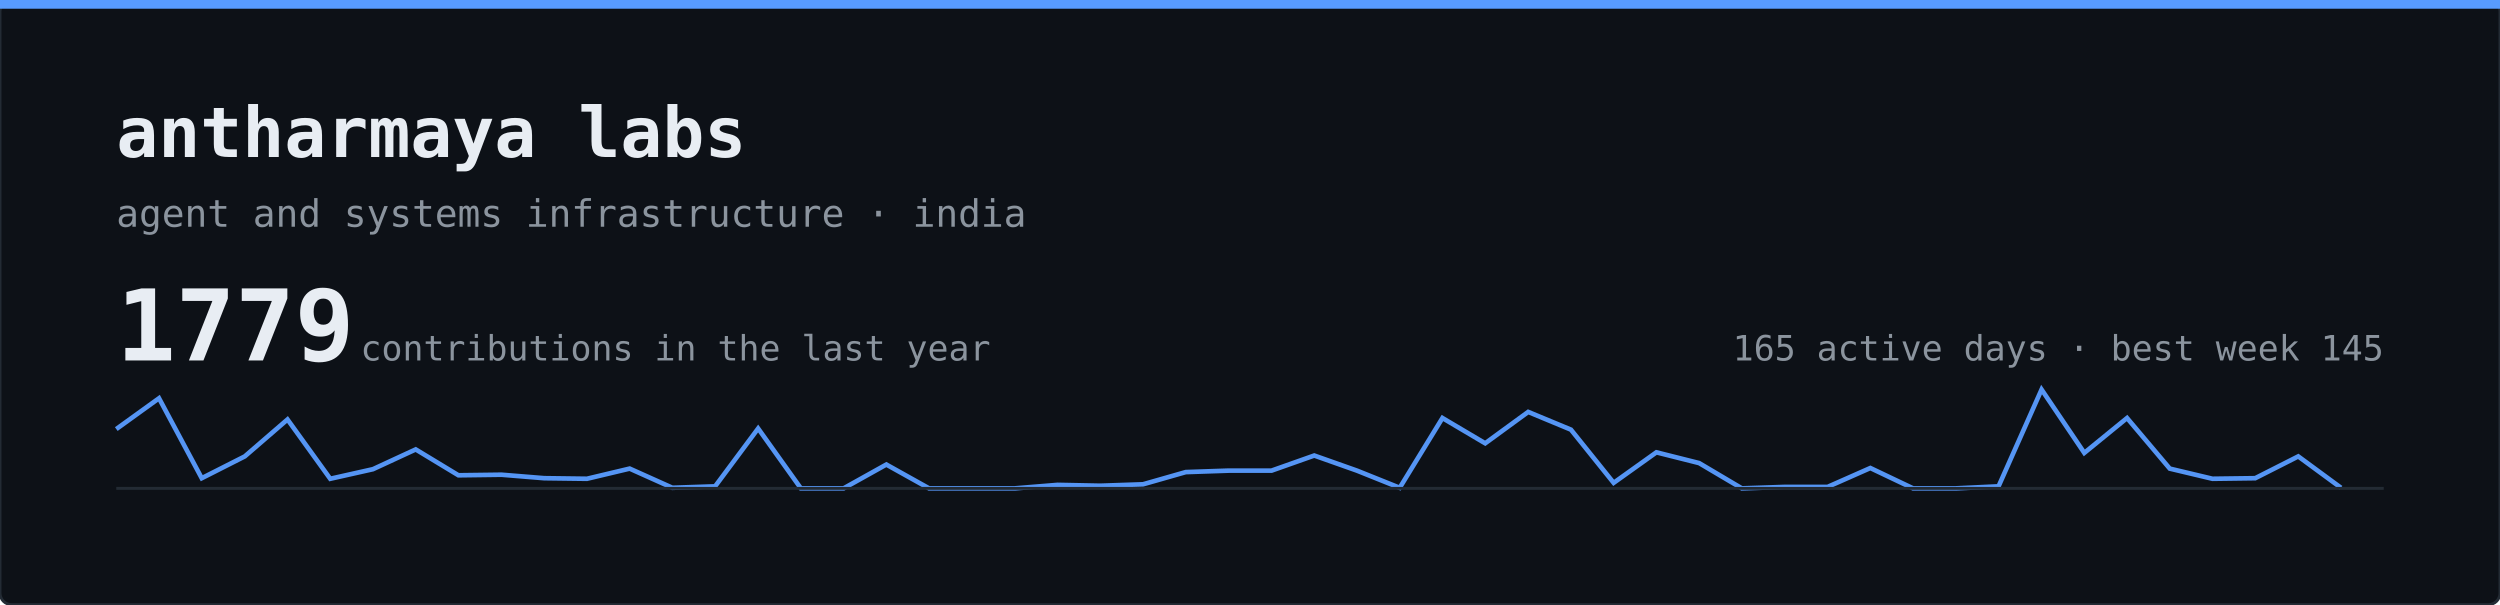
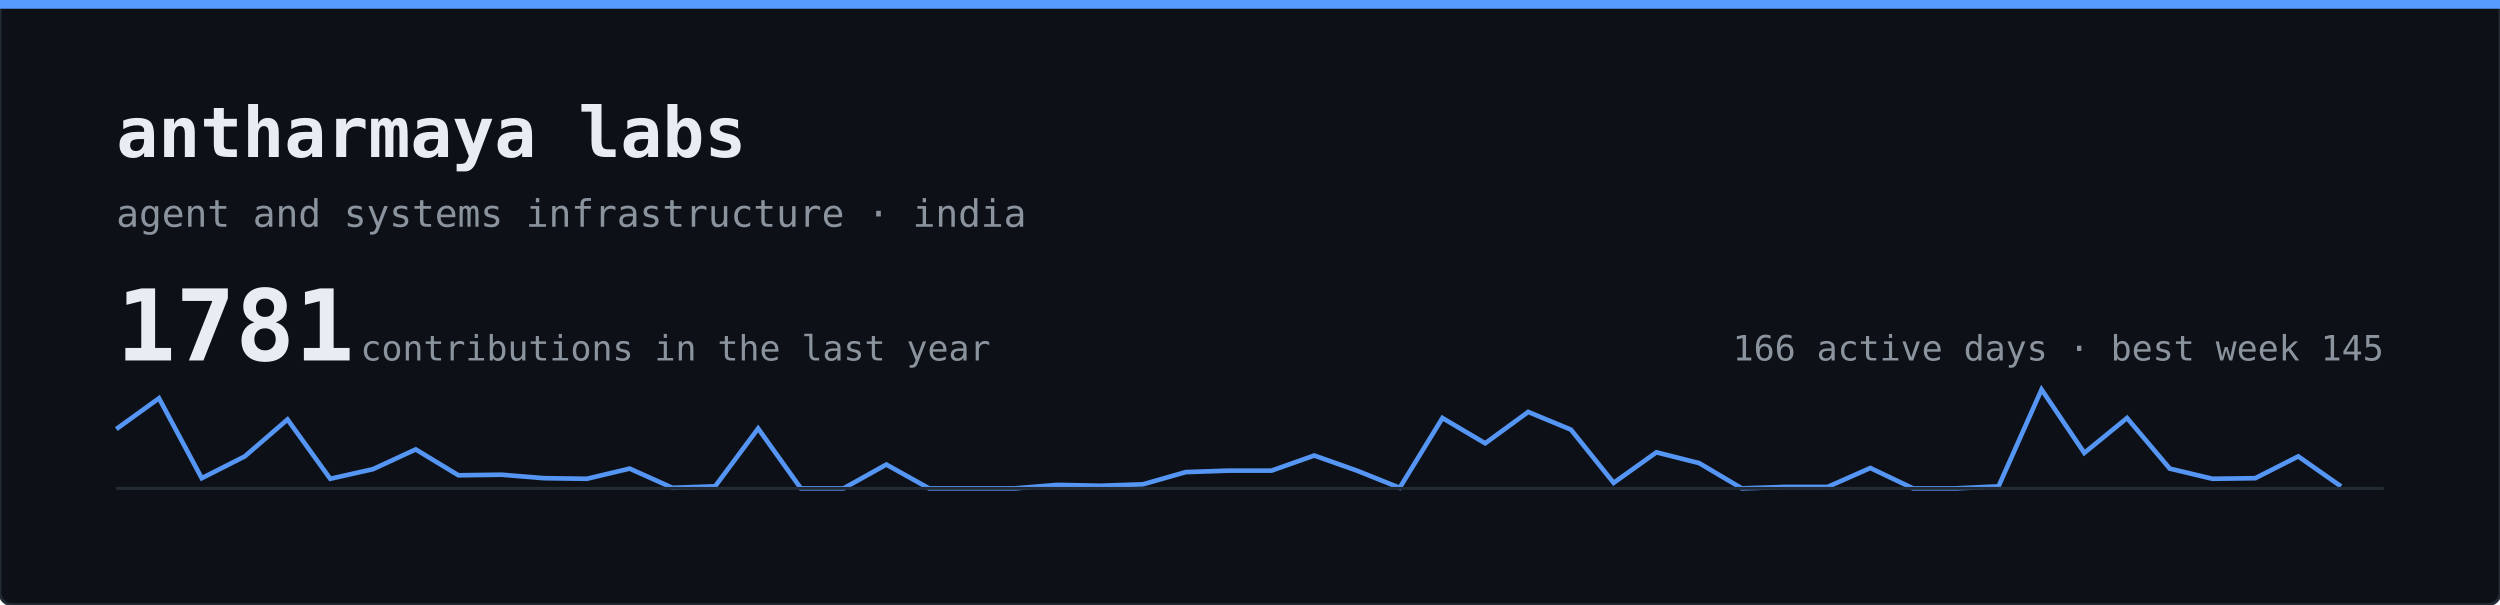
- <svg xmlns="http://www.w3.org/2000/svg" width="860" height="208" viewBox="0 0 860 208" role="img" aria-label="antharmaya labs. 1779 contributions in the last year.">
+ <svg xmlns="http://www.w3.org/2000/svg" width="860" height="208" viewBox="0 0 860 208" role="img" aria-label="antharmaya labs. 1781 contributions in the last year.">
  <rect width="860" height="208" rx="4" fill="#0d1117" stroke="#232b34" stroke-width="1" />
  <rect width="860" height="3" fill="#589bff" />
  <text x="40" y="54" font-family="ui-monospace,SFMono-Regular,'SF Mono','JetBrains Mono',Menlo,Consolas,'DejaVu Sans Mono',monospace" font-size="24" font-weight="700" fill="#e8edf3">antharmaya labs</text>
  <text x="40" y="78" font-family="ui-monospace,SFMono-Regular,'SF Mono','JetBrains Mono',Menlo,Consolas,'DejaVu Sans Mono',monospace" font-size="13" fill="#8b949e">agent and systems infrastructure · india</text>
-   <text x="40" y="124" font-family="ui-monospace,SFMono-Regular,'SF Mono','JetBrains Mono',Menlo,Consolas,'DejaVu Sans Mono',monospace" font-size="34" font-weight="700" fill="#e8edf3">1779</text>
+   <text x="40" y="124" font-family="ui-monospace,SFMono-Regular,'SF Mono','JetBrains Mono',Menlo,Consolas,'DejaVu Sans Mono',monospace" font-size="34" font-weight="700" fill="#e8edf3">1781</text>
  <text x="124" y="124" font-family="ui-monospace,SFMono-Regular,'SF Mono','JetBrains Mono',Menlo,Consolas,'DejaVu Sans Mono',monospace" font-size="12" fill="#8b949e">contributions in the last year</text>
-   <text x="820" y="124" font-family="ui-monospace,SFMono-Regular,'SF Mono','JetBrains Mono',Menlo,Consolas,'DejaVu Sans Mono',monospace" font-size="12" fill="#8b949e" text-anchor="end">165 active days  ·  best week 145</text>
-   <polyline points="40.0,147.6 54.7,137.0 69.4,164.5 84.2,157.0 98.9,144.3 113.6,164.7 128.3,161.4 143.0,154.6 157.7,163.5 172.5,163.3 187.2,164.5 201.9,164.7 216.6,161.2 231.3,167.8 246.0,167.3 260.8,147.4 275.5,168.0 290.2,168.0 304.9,159.8 319.6,168.0 334.3,168.0 349.1,168.0 363.8,166.8 378.5,167.1 393.2,166.6 407.9,162.4 422.6,161.9 437.4,161.9 452.1,156.7 466.8,161.9 481.5,167.8 496.2,143.8 510.9,152.5 525.7,141.7 540.4,147.8 555.1,166.1 569.8,155.6 584.5,159.3 599.2,168.0 614.0,167.5 628.7,167.5 643.4,161.0 658.1,168.0 672.8,168.0 687.5,167.3 702.3,134.0 717.0,155.8 731.7,143.8 746.4,161.2 761.1,164.7 775.8,164.5 790.6,157.0 805.3,167.8" fill="none" stroke="#589bff" stroke-width="1.6" opacity="0.95" />
+   <text x="820" y="124" font-family="ui-monospace,SFMono-Regular,'SF Mono','JetBrains Mono',Menlo,Consolas,'DejaVu Sans Mono',monospace" font-size="12" fill="#8b949e" text-anchor="end">166 active days  ·  best week 145</text>
+   <polyline points="40.0,147.6 54.7,137.0 69.4,164.5 84.2,157.0 98.9,144.3 113.6,164.7 128.3,161.4 143.0,154.6 157.7,163.5 172.5,163.3 187.2,164.5 201.9,164.7 216.6,161.2 231.3,167.8 246.0,167.3 260.8,147.4 275.5,168.0 290.2,168.0 304.9,159.8 319.6,168.0 334.3,168.0 349.1,168.0 363.8,166.8 378.5,167.1 393.2,166.6 407.9,162.4 422.6,161.9 437.4,161.9 452.1,156.7 466.8,161.9 481.5,167.8 496.2,143.8 510.9,152.5 525.7,141.7 540.4,147.8 555.1,166.1 569.8,155.6 584.5,159.3 599.2,168.0 614.0,167.5 628.7,167.5 643.4,161.0 658.1,168.0 672.8,168.0 687.5,167.3 702.3,134.0 717.0,155.8 731.7,143.8 746.4,161.2 761.1,164.7 775.8,164.5 790.6,157.0 805.3,167.3" fill="none" stroke="#589bff" stroke-width="1.6" opacity="0.95" />
  <line x1="40" y1="168" x2="820" y2="168" stroke="#232b34" stroke-width="1" />
</svg>
